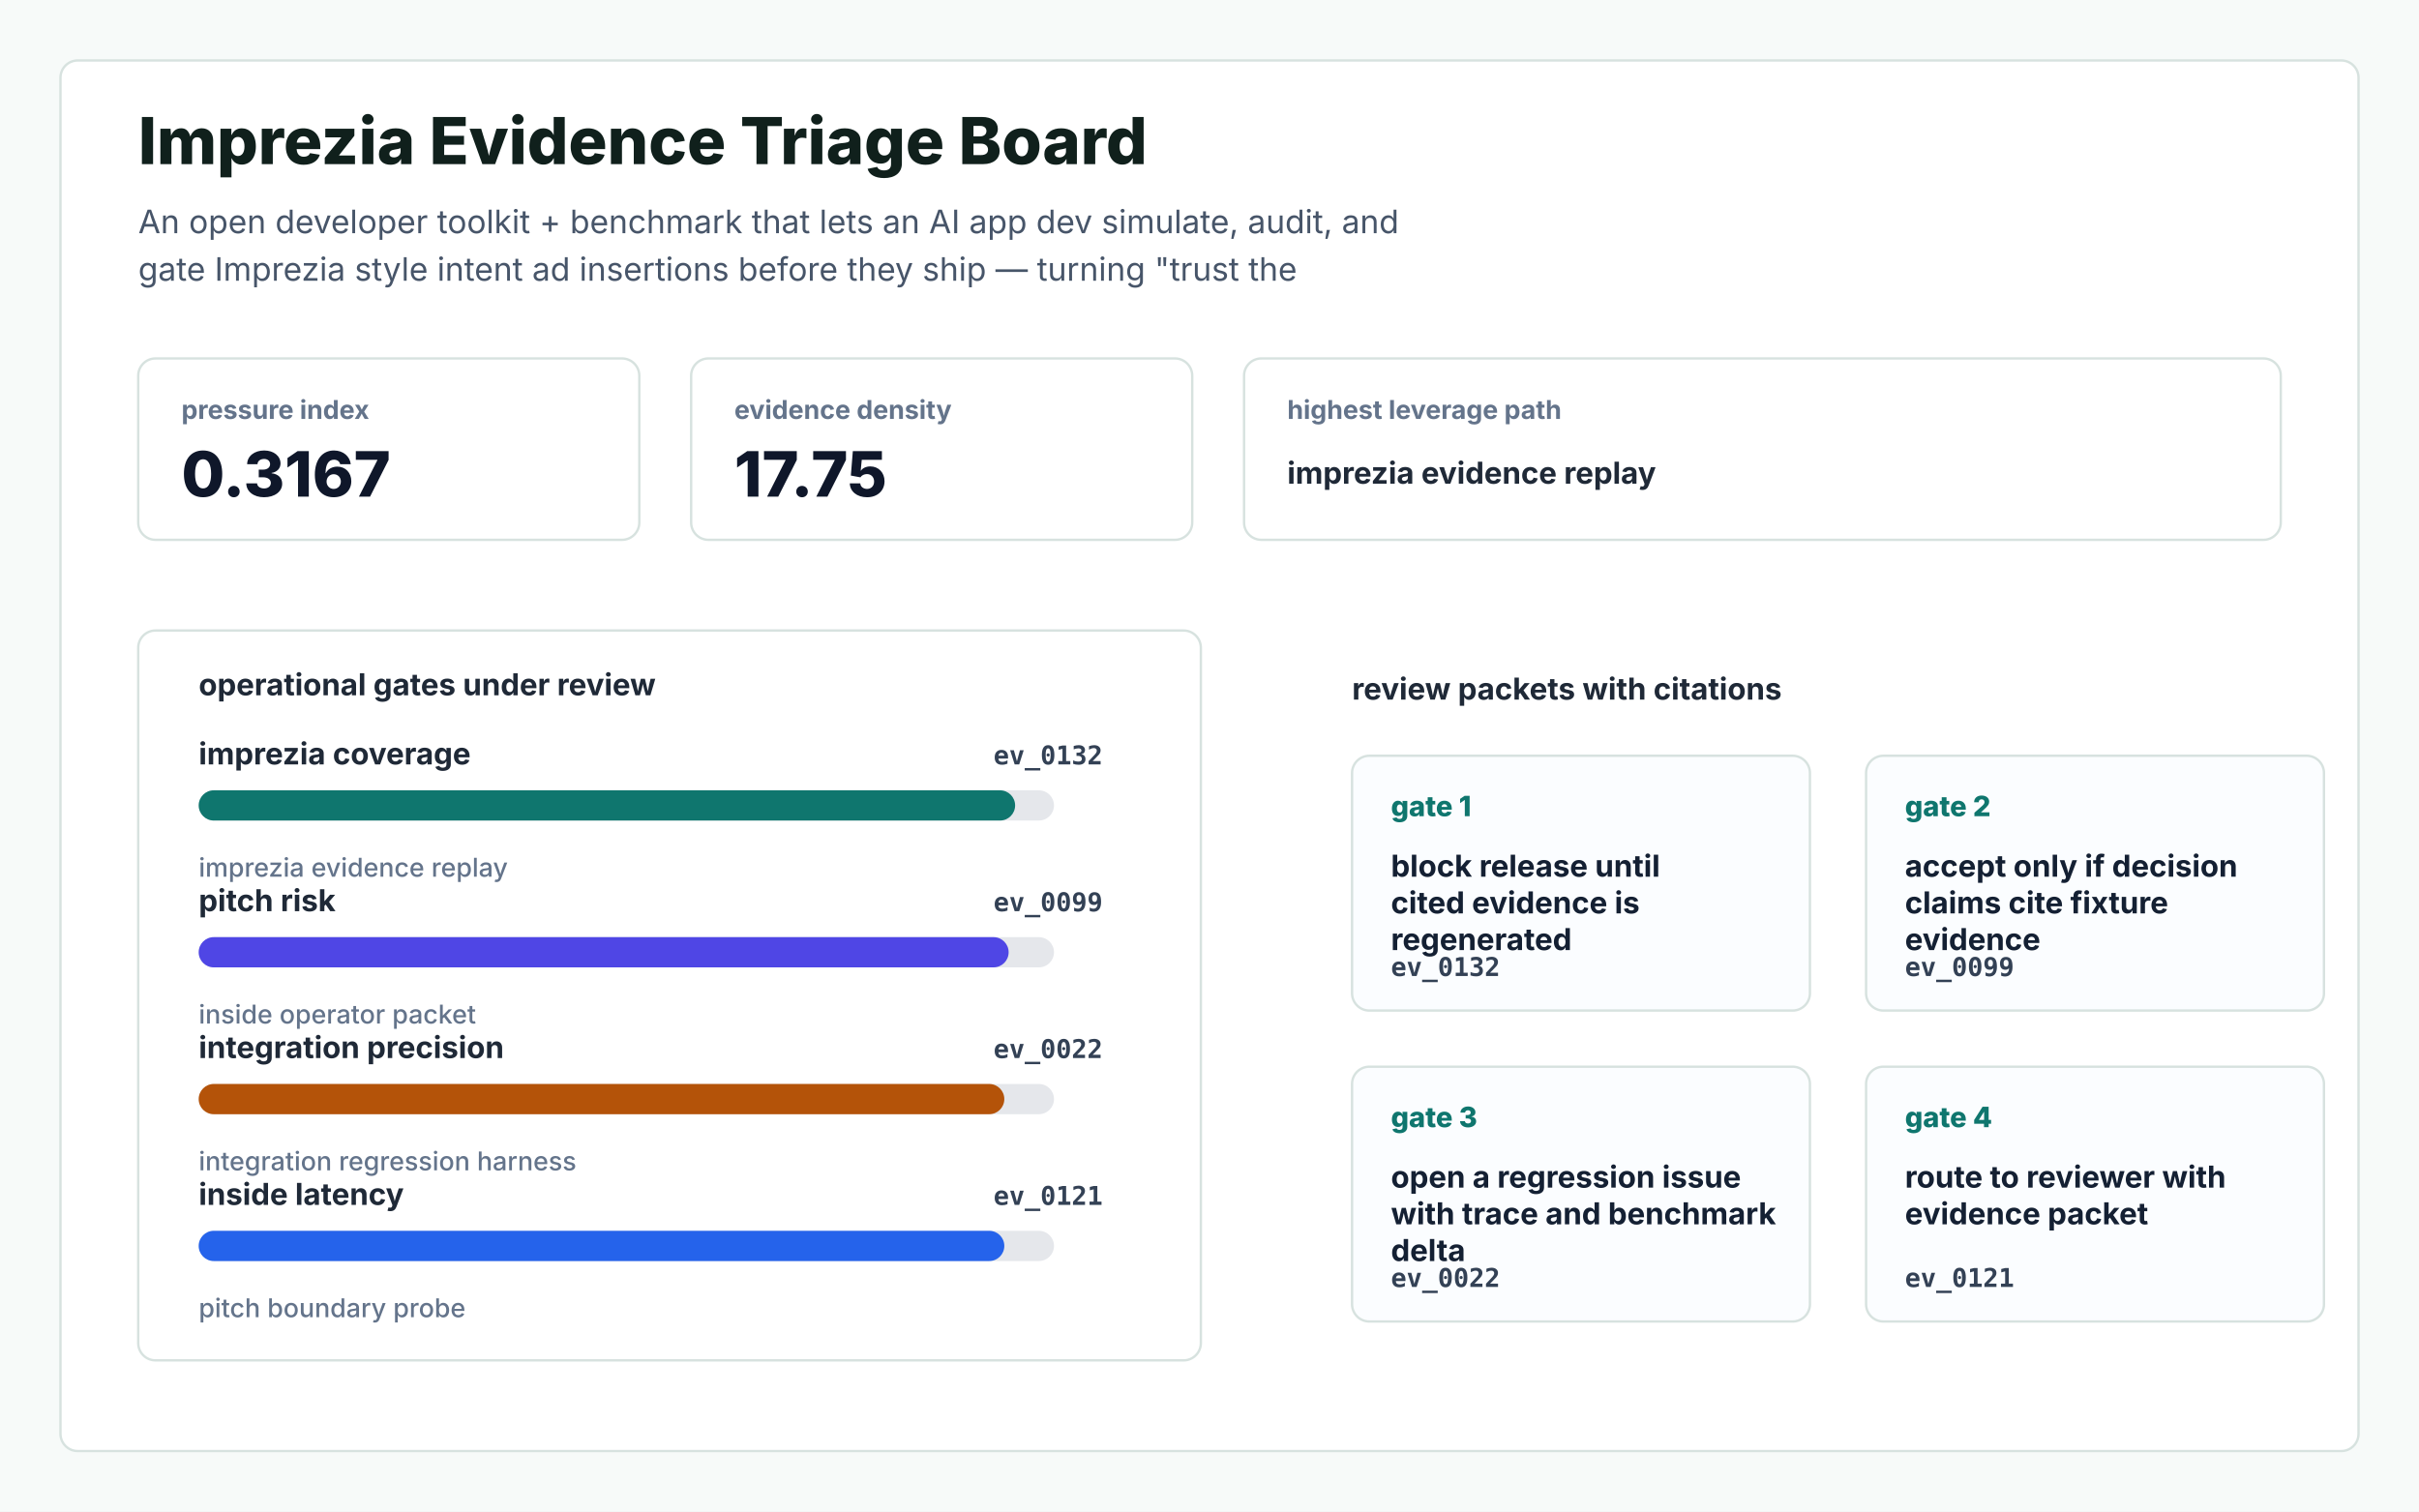
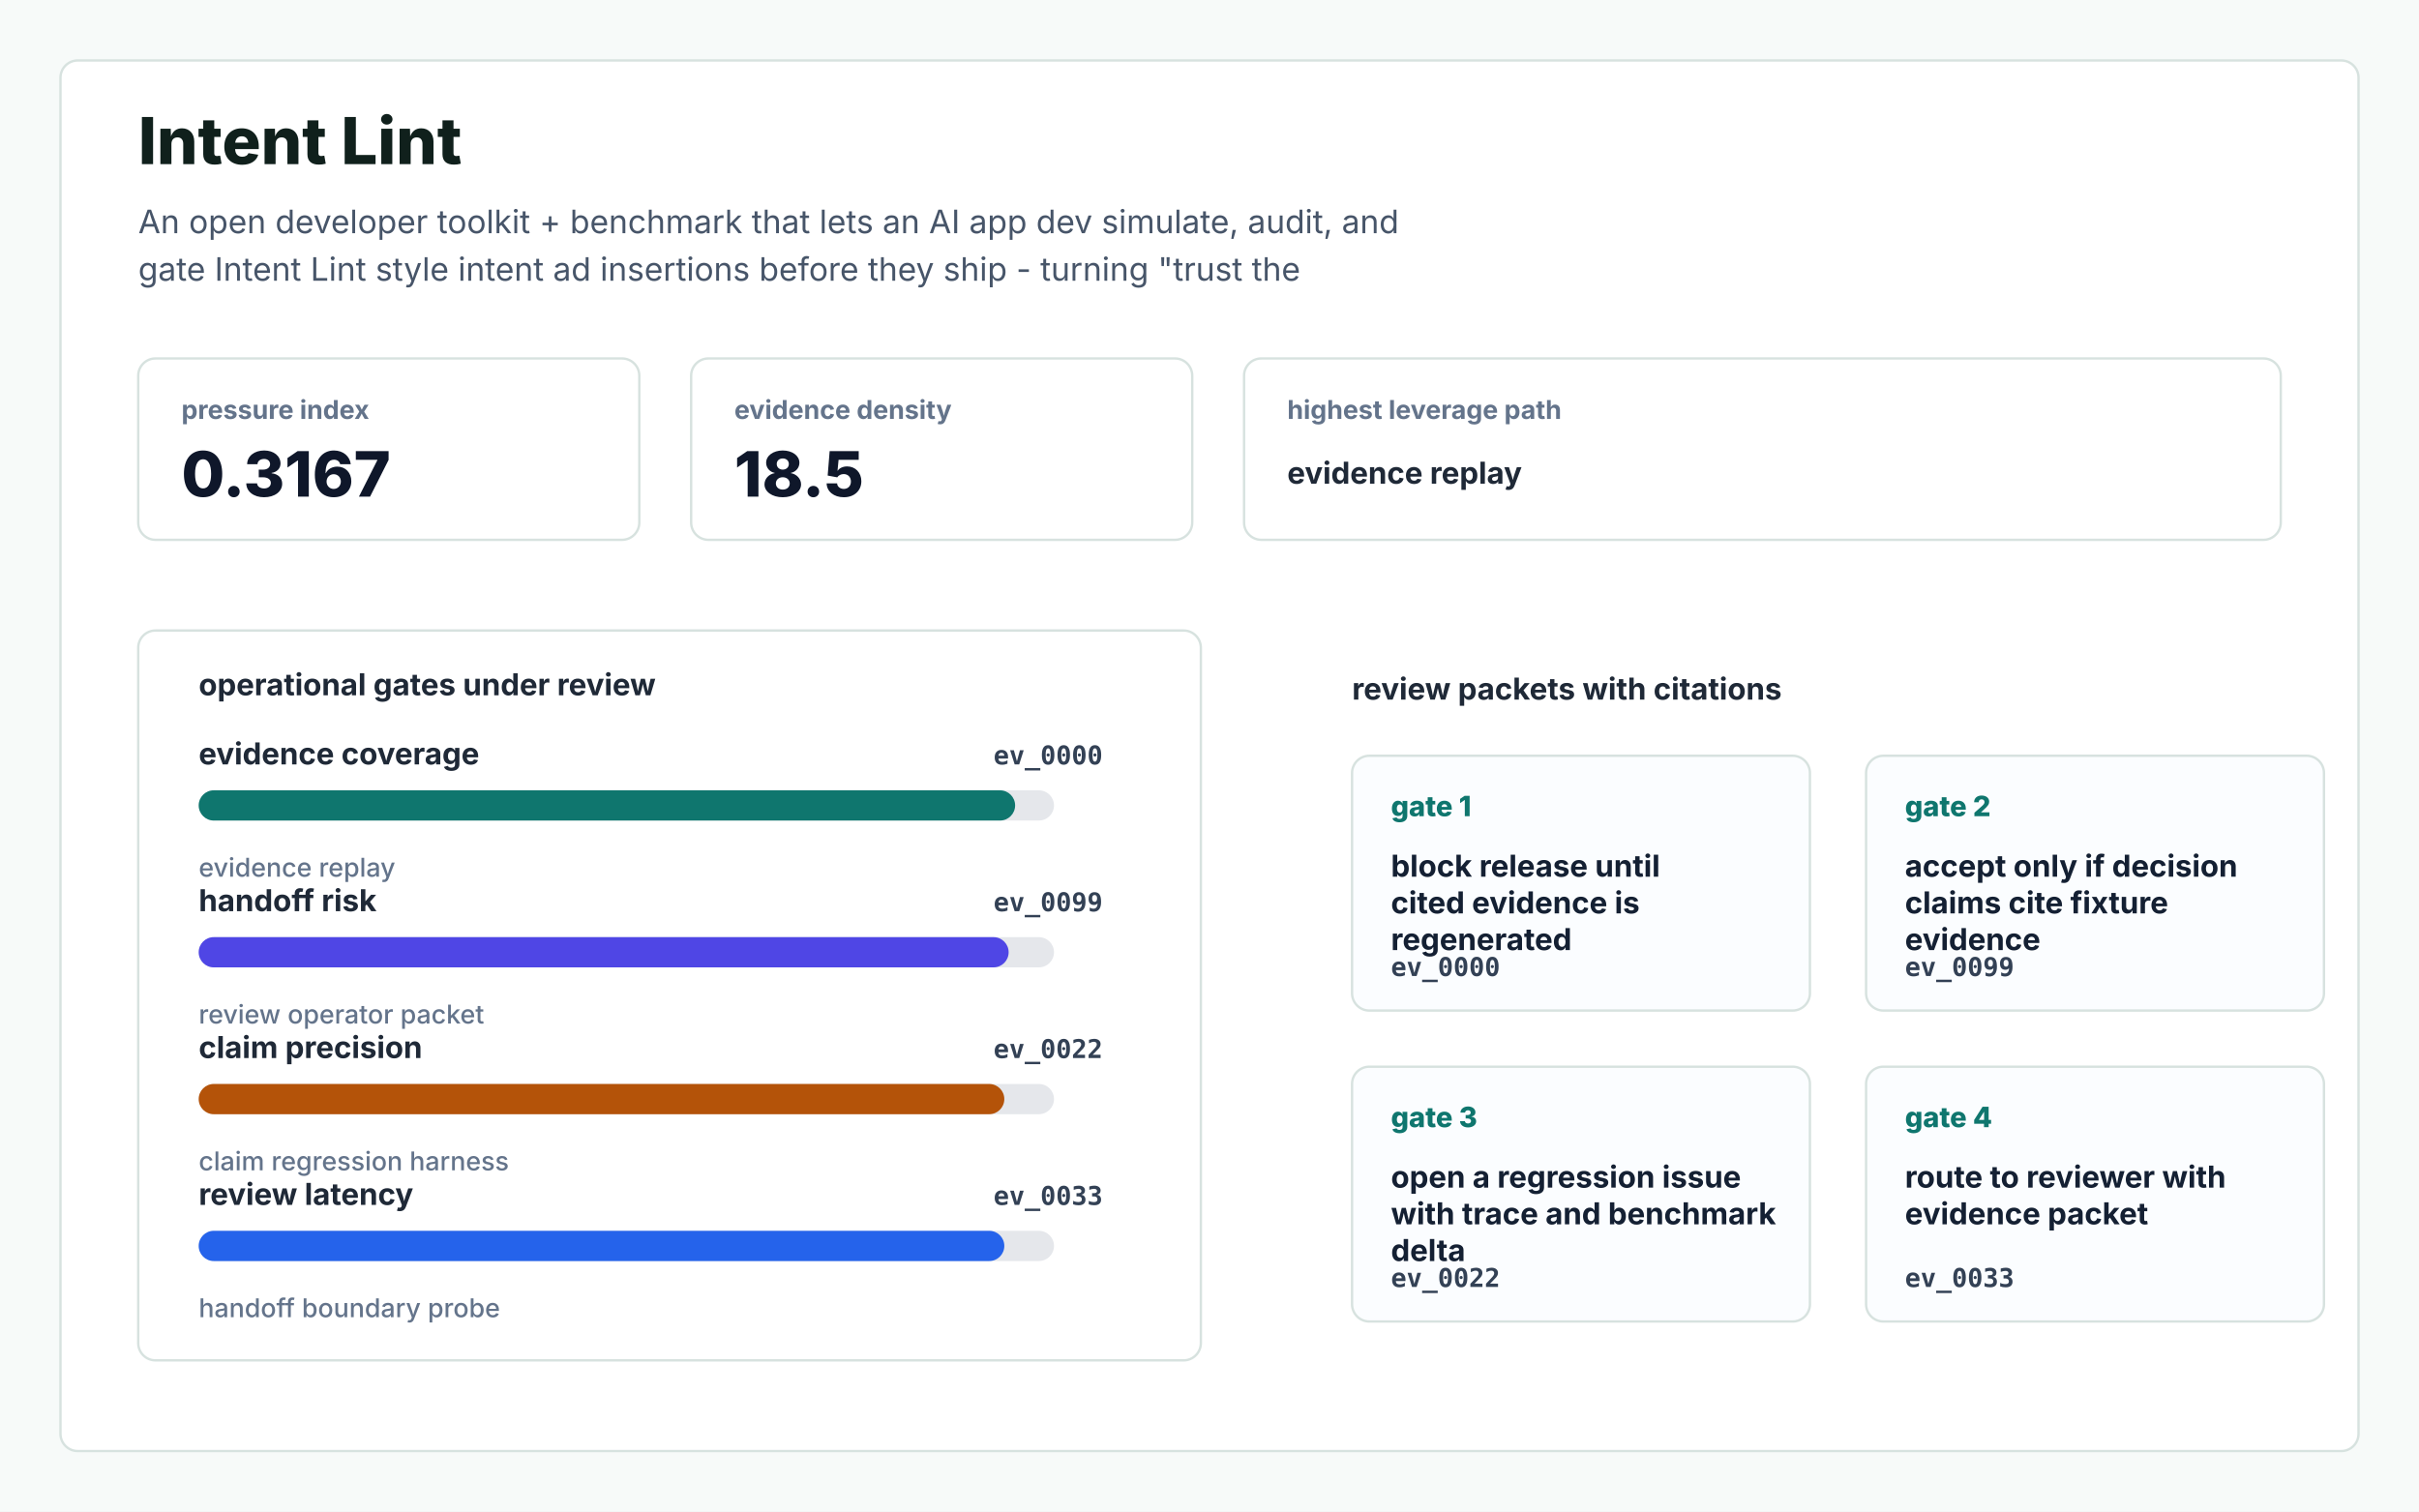
- <svg xmlns="http://www.w3.org/2000/svg" width="1120" height="700" viewBox="0 0 1120 700" role="img" aria-label="Imprezia visual evidence dashboard">
+ <svg xmlns="http://www.w3.org/2000/svg" width="1120" height="700" viewBox="0 0 1120 700" role="img" aria-label="Intent Lint visual evidence dashboard">
  <defs>
    <style>
      .bg { fill:#f7faf9; }
      .panel { fill:#ffffff; stroke:#d7e2df; stroke-width:1.1; }
      .card { fill:#ffffff; stroke:#d7e2df; stroke-width:1.1; }
      .actioncard { fill:#fbfdff; stroke:#d7e2df; stroke-width:1.1; }
      .title { font:760 30px -apple-system,BlinkMacSystemFont,"Segoe UI",sans-serif; fill:#10201c; }
      .sub { font:420 15px -apple-system,BlinkMacSystemFont,"Segoe UI",sans-serif; fill:#475569; }
      .label { font:700 14px -apple-system,BlinkMacSystemFont,"Segoe UI",sans-serif; fill:#1f2937; }
      .caption { font:500 12px -apple-system,BlinkMacSystemFont,"Segoe UI",sans-serif; fill:#64748b; }
      .small { font:650 12px -apple-system,BlinkMacSystemFont,"Segoe UI",sans-serif; fill:#64748b; }
      .metric { font:780 29px -apple-system,BlinkMacSystemFont,"Segoe UI",sans-serif; fill:#0f172a; }
      .rank { font:760 13px -apple-system,BlinkMacSystemFont,"Segoe UI",sans-serif; fill:#0f766e; }
      .cardtext { font:650 14px -apple-system,BlinkMacSystemFont,"Segoe UI",sans-serif; fill:#142033; }
      .mono { font:700 12px ui-monospace,SFMono-Regular,Menlo,monospace; fill:#334155; }
    </style>
  </defs>
  <rect class="bg" width="1120" height="700" />
  <rect class="panel" x="28" y="28" width="1064" height="644" rx="8" />
-   <text class="title" x="64" y="76">Imprezia Evidence Triage Board</text>
+   <text class="title" x="64" y="76">Intent Lint</text>
  <text class="sub" x="64" y="108">
    <tspan x="64" dy="0">An open developer toolkit + benchmark that lets an AI app dev simulate, audit, and</tspan>
-     <tspan x="64" dy="22">gate Imprezia style intent ad insertions before they ship — turning "trust the</tspan>
+     <tspan x="64" dy="22">gate Intent Lint style intent ad insertions before they ship - turning "trust the</tspan>
  </text>
  <rect class="card" x="64" y="166" width="232" height="84" rx="8" />
  <text class="small" x="84" y="194">pressure index</text>
  <text class="metric" x="84" y="230">0.3167</text>
  <rect class="card" x="320" y="166" width="232" height="84" rx="8" />
  <text class="small" x="340" y="194">evidence density</text>
-   <text class="metric" x="340" y="230">17.75</text>
+   <text class="metric" x="340" y="230">18.5</text>
  <rect class="card" x="576" y="166" width="480" height="84" rx="8" />
  <text class="small" x="596" y="194">highest leverage path</text>
  <text class="label" x="596" y="224">
-     <tspan x="596" dy="0">imprezia evidence replay</tspan>
+     <tspan x="596" dy="0">evidence replay</tspan>
  </text>
  <rect class="card" x="64" y="292" width="492" height="338" rx="8" />
  <text class="label" x="92" y="322">operational gates under review</text>
-   <text x="92" y="354" class="label">imprezia coverage</text>
-   <text x="460" y="354" class="mono">ev_0132</text>
+   <text x="92" y="354" class="label">evidence coverage</text>
+   <text x="460" y="354" class="mono">ev_0000</text>
  <rect x="92" y="366" width="396" height="14" rx="7" fill="#e5e7eb" />
  <rect x="92" y="366" width="378" height="14" rx="7" fill="#0f766e" />
-   <text x="92" y="406" class="caption">imprezia evidence replay</text>
-   <text x="92" y="422" class="label">pitch risk</text>
+   <text x="92" y="406" class="caption">evidence replay</text>
+   <text x="92" y="422" class="label">handoff risk</text>
  <text x="460" y="422" class="mono">ev_0099</text>
  <rect x="92" y="434" width="396" height="14" rx="7" fill="#e5e7eb" />
  <rect x="92" y="434" width="375" height="14" rx="7" fill="#4f46e5" />
-   <text x="92" y="474" class="caption">inside operator packet</text>
-   <text x="92" y="490" class="label">integration precision</text>
+   <text x="92" y="474" class="caption">review operator packet</text>
+   <text x="92" y="490" class="label">claim precision</text>
  <text x="460" y="490" class="mono">ev_0022</text>
  <rect x="92" y="502" width="396" height="14" rx="7" fill="#e5e7eb" />
  <rect x="92" y="502" width="373" height="14" rx="7" fill="#b45309" />
-   <text x="92" y="542" class="caption">integration regression harness</text>
-   <text x="92" y="558" class="label">inside latency</text>
-   <text x="460" y="558" class="mono">ev_0121</text>
+   <text x="92" y="542" class="caption">claim regression harness</text>
+   <text x="92" y="558" class="label">review latency</text>
+   <text x="460" y="558" class="mono">ev_0033</text>
  <rect x="92" y="570" width="396" height="14" rx="7" fill="#e5e7eb" />
  <rect x="92" y="570" width="373" height="14" rx="7" fill="#2563eb" />
-   <text x="92" y="610" class="caption">pitch boundary probe</text>
+   <text x="92" y="610" class="caption">handoff boundary probe</text>
  <text class="label" x="626" y="324">review packets with citations</text>
  <rect class="actioncard" x="626" y="350" width="212" height="118" rx="8" />
  <text class="rank" x="644" y="378">gate 1</text>
  <text class="cardtext" x="644" y="406">
    <tspan x="644" dy="0">block release until</tspan>
    <tspan x="644" dy="17">cited evidence is</tspan>
    <tspan x="644" dy="17">regenerated</tspan>
  </text>
-   <text class="mono" x="644" y="452">ev_0132</text>
+   <text class="mono" x="644" y="452">ev_0000</text>
  <rect class="actioncard" x="864" y="350" width="212" height="118" rx="8" />
  <text class="rank" x="882" y="378">gate 2</text>
  <text class="cardtext" x="882" y="406">
    <tspan x="882" dy="0">accept only if decision</tspan>
    <tspan x="882" dy="17">claims cite fixture</tspan>
    <tspan x="882" dy="17">evidence</tspan>
  </text>
  <text class="mono" x="882" y="452">ev_0099</text>
  <rect class="actioncard" x="626" y="494" width="212" height="118" rx="8" />
  <text class="rank" x="644" y="522">gate 3</text>
  <text class="cardtext" x="644" y="550">
    <tspan x="644" dy="0">open a regression issue</tspan>
    <tspan x="644" dy="17">with trace and benchmark</tspan>
    <tspan x="644" dy="17">delta</tspan>
  </text>
  <text class="mono" x="644" y="596">ev_0022</text>
  <rect class="actioncard" x="864" y="494" width="212" height="118" rx="8" />
  <text class="rank" x="882" y="522">gate 4</text>
  <text class="cardtext" x="882" y="550">
    <tspan x="882" dy="0">route to reviewer with</tspan>
    <tspan x="882" dy="17">evidence packet</tspan>
  </text>
-   <text class="mono" x="882" y="596">ev_0121</text>
+   <text class="mono" x="882" y="596">ev_0033</text>
</svg>
